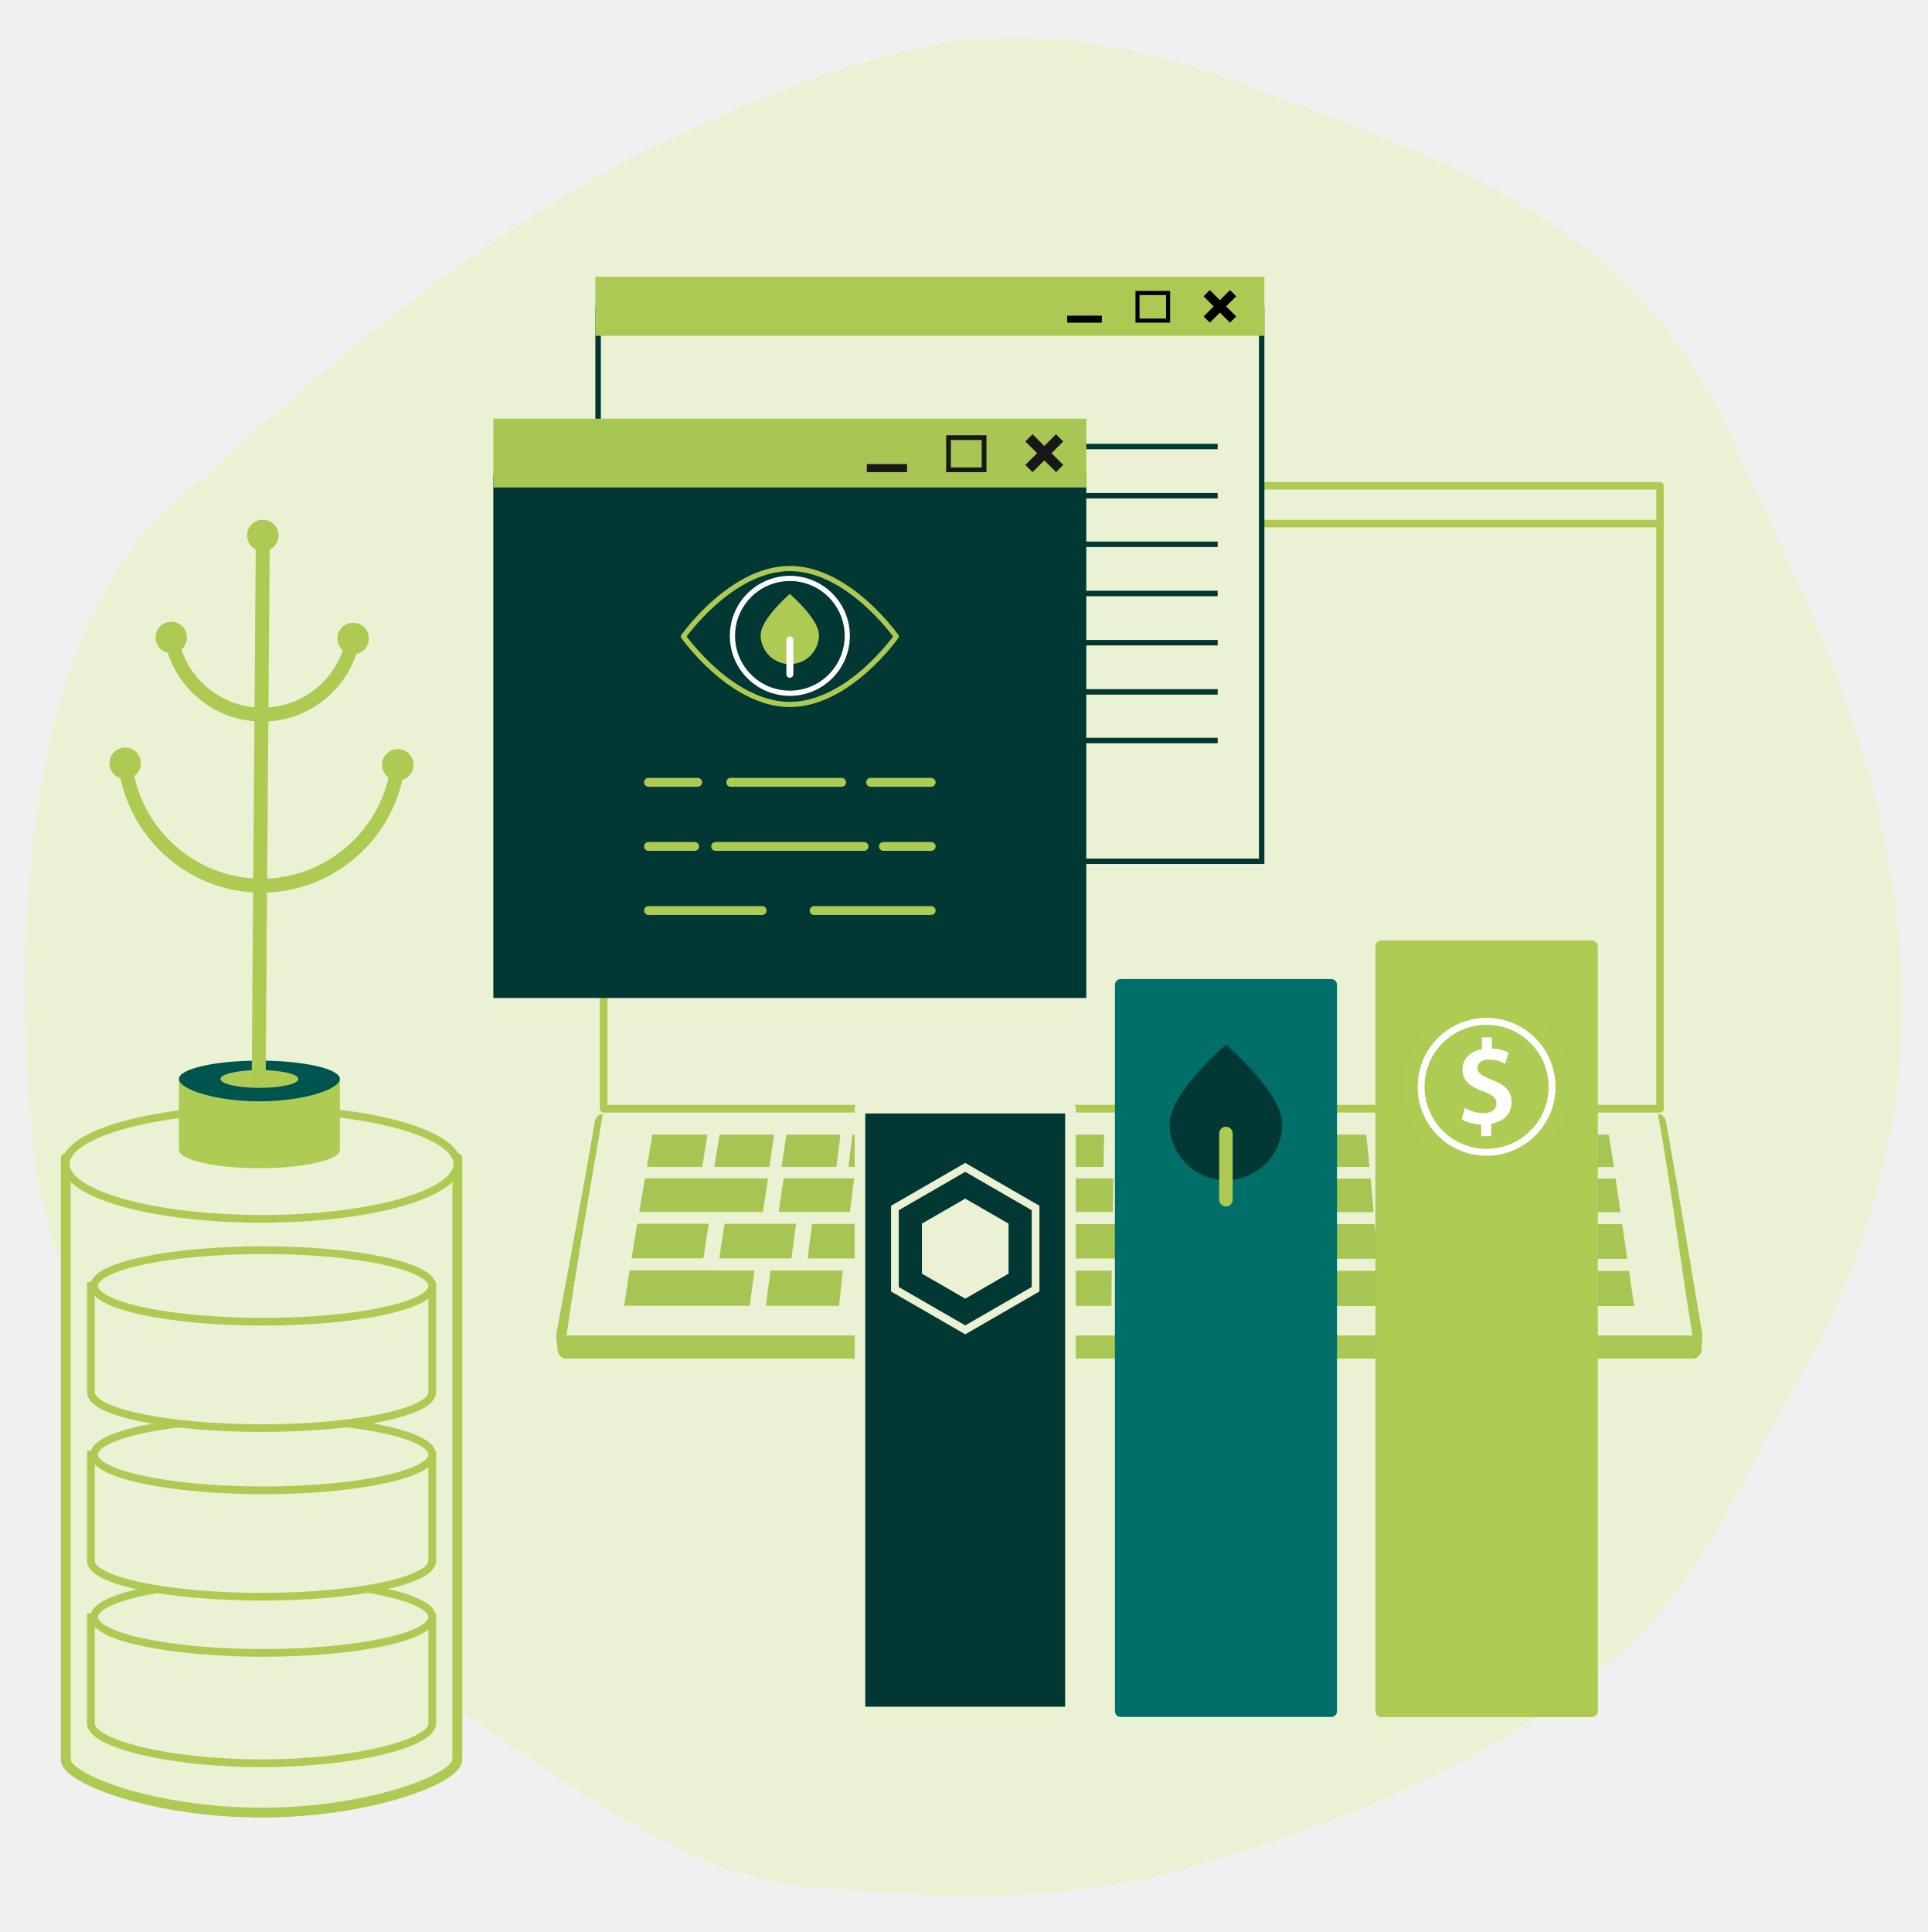
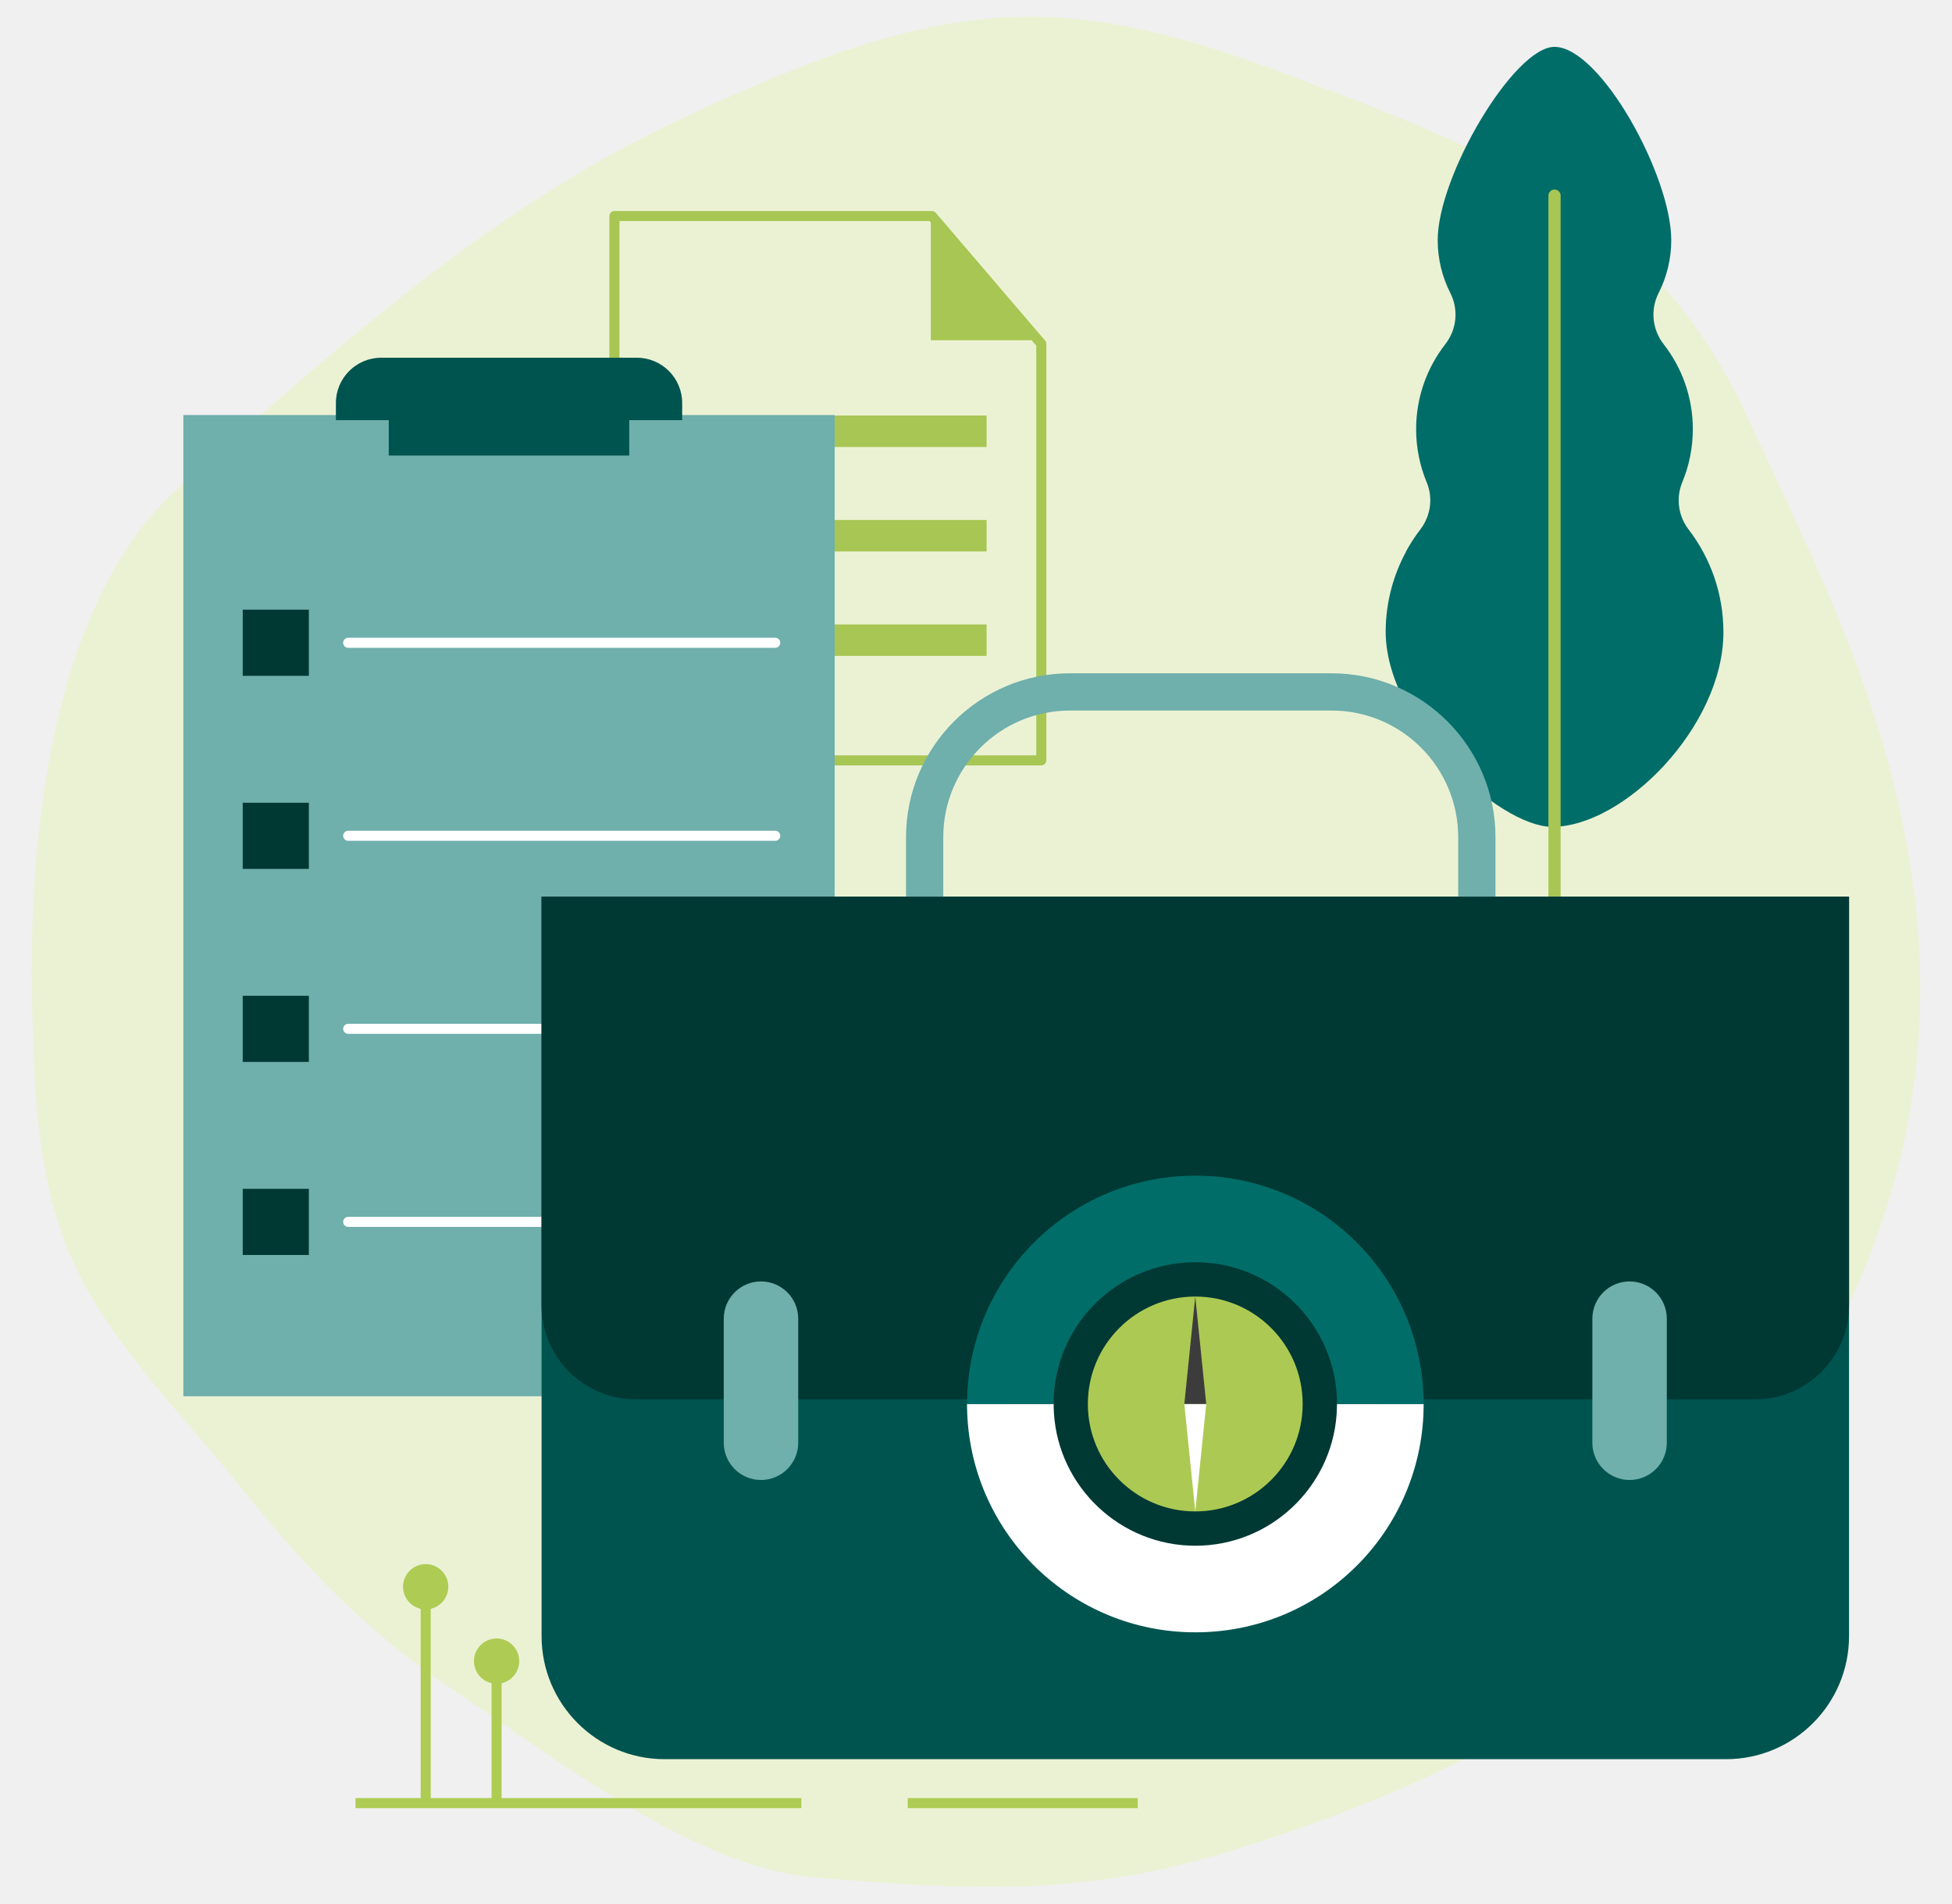
- <svg xmlns="http://www.w3.org/2000/svg" width="420" height="421" viewBox="0 0 420 421" fill="none">
-   <path d="M276.25 20.268C258.59 13.648 240.17 8.108 221.31 8.188C195.9 8.298 171.75 18.558 148.63 29.108C106.08 48.528 72.52 78.968 37.64 109.878C9.41 134.908 4.77 186.788 5.62 222.038C5.72 226.288 5.83 230.568 6.02 234.838C6.61 247.978 8.02 261.088 12.63 273.338C20.02 292.978 37.15 309.568 50.09 325.738C64.1 343.238 77.82 357.848 96.68 370.348C118.03 384.498 148.56 408.798 174.89 411.028C208.04 413.838 233.43 415.188 265.29 405.248C299.23 394.668 336.42 379.228 360.85 352.168C373.65 337.978 382.02 317.728 391.55 301.238C410.15 269.058 417.86 234.348 413.07 197.348C408.06 158.628 392.85 128.948 376.8 94.328C356.19 49.878 319.98 36.668 276.24 20.268H276.25Z" fill="#EBF2D4" />
-   <path d="M361.11 244.668H131.57C129.05 259.608 123.17 291.008 123.17 291.008L123.47 294.098H368.83L369.03 291.008C369.03 291.008 363.91 260.048 361.11 244.668Z" fill="#A9C753" stroke="#A9C753" stroke-width="3.92" stroke-linecap="round" stroke-linejoin="round" />
-   <path d="M361.11 241.578H131.57C128.79 258.048 125.78 274.468 123.47 291.008H368.83C366.13 274.548 364.1 257.988 361.11 241.578Z" fill="#EBF2D4" />
-   <path d="M211.58 254.278C207.63 254.278 203.68 254.278 199.73 254.278C200.02 251.418 200.17 250.008 200.44 247.248C204.34 247.248 208.24 247.248 212.13 247.248C211.92 250.008 211.81 251.418 211.58 254.278Z" fill="#A7C553" />
-   <path d="M226.02 254.288C222.08 254.288 218.13 254.288 214.19 254.288C214.41 251.428 214.51 250.018 214.7 247.258C218.59 247.258 222.47 247.258 226.36 247.258C226.24 250.028 226.17 251.428 226.02 254.288Z" fill="#A7C553" />
-   <path d="M240.491 254.288C236.551 254.288 232.611 254.288 228.671 254.288C228.801 251.428 228.871 250.018 228.971 247.258C232.851 247.258 236.731 247.258 240.611 247.258C240.571 250.028 240.551 251.438 240.491 254.298V254.288Z" fill="#A7C553" />
-   <path d="M254.911 254.288C250.971 254.288 247.031 254.288 243.101 254.288C243.151 251.428 243.161 250.018 243.181 247.248C247.061 247.248 250.941 247.248 254.811 247.248C254.861 250.018 254.881 251.428 254.911 254.288Z" fill="#A7C553" />
-   <path d="M269.481 254.288C265.541 254.288 261.601 254.288 257.661 254.288C257.621 251.428 257.591 250.018 257.521 247.248C261.401 247.248 265.281 247.248 269.161 247.248C269.301 250.018 269.361 251.428 269.471 254.288H269.481Z" fill="#A7C553" />
-   <path d="M283.97 254.298C280.02 254.298 276.08 254.298 272.13 254.298C272 251.438 271.93 250.028 271.78 247.258C275.67 247.258 279.56 247.258 283.45 247.258C283.67 250.028 283.77 251.438 283.97 254.298Z" fill="#A7C553" />
-   <path d="M298.45 254.298C294.5 254.298 290.54 254.298 286.59 254.298C286.38 251.438 286.27 250.028 286.03 247.258C289.93 247.258 293.84 247.258 297.74 247.258C298.04 250.028 298.18 251.438 298.45 254.298Z" fill="#A7C553" />
-   <path d="M322.34 254.308C318.36 254.308 314.39 254.308 310.41 254.308C310.08 251.438 309.92 250.028 309.57 247.258C313.51 247.258 317.45 247.258 321.38 247.258C321.78 250.028 321.97 251.438 322.34 254.308Z" fill="#A7C553" />
-   <path d="M337.011 254.308C333.021 254.308 329.021 254.308 325.031 254.308C324.651 251.438 324.461 250.028 324.051 247.258C328.021 247.258 331.981 247.258 335.951 247.258C336.391 250.028 336.601 251.438 337.021 254.308H337.011Z" fill="#A7C553" />
-   <path d="M351.7 254.308C347.69 254.308 343.67 254.308 339.66 254.308C339.24 251.438 339.02 250.028 338.58 247.258C342.58 247.258 346.58 247.258 350.58 247.258C351.05 250.028 351.27 251.438 351.71 254.308H351.7Z" fill="#A7C553" />
-   <path d="M323.56 264.148C319.53 264.148 315.5 264.148 311.48 264.148C311.17 261.178 311.01 259.708 310.69 256.818C314.68 256.818 318.67 256.818 322.66 256.818C323.03 259.718 323.2 261.188 323.56 264.148Z" fill="#A7C553" />
-   <path d="M338.371 264.148C334.341 264.148 330.311 264.148 326.271 264.148C325.901 261.178 325.721 259.708 325.351 256.818C329.351 256.818 333.361 256.818 337.361 256.818C337.771 259.718 337.971 261.188 338.371 264.158V264.148Z" fill="#A7C553" />
-   <path d="M353.151 264.158C349.111 264.158 345.081 264.158 341.041 264.158C340.631 261.188 340.431 259.718 340.021 256.818C344.041 256.818 348.061 256.818 352.081 256.818C352.511 259.718 352.731 261.188 353.151 264.158Z" fill="#A7C553" />
-   <path d="M324.791 274.288C320.711 274.288 316.631 274.288 312.551 274.288C312.231 271.248 312.071 269.738 311.761 266.748C315.801 266.748 319.841 266.748 323.881 266.748C324.241 269.738 324.421 271.248 324.791 274.288Z" fill="#A7C553" />
-   <path d="M339.741 274.298C335.671 274.298 331.601 274.298 327.531 274.298C327.151 271.258 326.971 269.748 326.601 266.758C330.641 266.758 334.681 266.758 338.731 266.758C339.131 269.748 339.331 271.258 339.751 274.298H339.741Z" fill="#A7C553" />
-   <path d="M354.61 274.298C350.55 274.298 346.49 274.298 342.43 274.298C342.01 271.258 341.81 269.748 341.4 266.758C345.44 266.758 349.49 266.758 353.53 266.758C353.96 269.748 354.17 271.258 354.61 274.298Z" fill="#A7C553" />
-   <path d="M326.091 284.598C321.961 284.598 317.831 284.598 313.701 284.598C313.341 281.518 313.171 279.987 312.841 276.938C316.931 276.938 321.031 276.938 325.121 276.938C325.501 279.987 325.691 281.518 326.101 284.598H326.091Z" fill="#A7C553" />
-   <path d="M341.19 284.598C337.08 284.598 332.97 284.598 328.87 284.598C328.45 281.528 328.26 279.987 327.87 276.938C331.95 276.938 336.03 276.938 340.11 276.938C340.53 279.987 340.74 281.518 341.2 284.598H341.19Z" fill="#A7C553" />
-   <path d="M356.141 284.608C352.061 284.608 347.981 284.608 343.901 284.608C343.441 281.538 343.231 279.998 342.801 276.948C346.861 276.948 350.931 276.948 354.991 276.948C355.441 279.998 355.661 281.528 356.141 284.598V284.608Z" fill="#A7C553" />
-   <path d="M153.02 254.268C149 254.268 144.99 254.268 140.98 254.268C141.47 251.418 141.71 250.008 142.18 247.248C146.18 247.248 150.18 247.248 154.18 247.248C153.73 250.008 153.5 251.418 153.03 254.268H153.02Z" fill="#A7C553" />
-   <path d="M167.651 254.268C163.661 254.268 159.661 254.268 155.671 254.268C156.141 251.418 156.361 250.008 156.811 247.248C160.781 247.248 164.741 247.248 168.711 247.248C168.301 250.008 168.091 251.418 167.661 254.268H167.651Z" fill="#A7C553" />
-   <path d="M182.26 254.278C178.28 254.278 174.31 254.278 170.33 254.278C170.75 251.418 170.96 250.018 171.36 247.248C175.3 247.248 179.24 247.248 183.17 247.248C182.82 250.008 182.63 251.418 182.26 254.278Z" fill="#A7C553" />
-   <path d="M196.78 254.278C192.82 254.278 188.86 254.278 184.89 254.278C185.25 251.418 185.43 250.018 185.77 247.248C189.69 247.248 193.6 247.248 197.52 247.248C197.24 250.008 197.08 251.418 196.77 254.278H196.78Z" fill="#A7C553" />
-   <path d="M242.5 264.108C237.33 264.108 232.17 264.108 227 264.108C227.15 261.148 227.23 259.678 227.37 256.788C232.46 256.788 237.55 256.788 242.64 256.788C242.59 259.678 242.56 261.148 242.5 264.108Z" fill="#A7C553" />
-   <path d="M261.42 264.118C256.25 264.118 251.09 264.118 245.92 264.118C245.96 261.158 245.98 259.688 246.01 256.798C251.1 256.798 256.19 256.798 261.28 256.798C261.34 259.688 261.36 261.158 261.42 264.118Z" fill="#A7C553" />
-   <path d="M280.4 264.128C275.23 264.128 270.06 264.128 264.9 264.128C264.83 261.168 264.79 259.698 264.71 256.808C269.8 256.808 274.9 256.808 279.99 256.808C280.16 259.698 280.24 261.168 280.4 264.138V264.128Z" fill="#A7C553" />
-   <path d="M299.34 264.138C294.17 264.138 289 264.138 283.83 264.138C283.65 261.168 283.56 259.708 283.38 256.808C288.49 256.808 293.59 256.808 298.7 256.808C298.97 259.698 299.09 261.168 299.35 264.138H299.34Z" fill="#A7C553" />
-   <path d="M166.26 264.078C157.27 264.078 148.28 264.078 139.3 264.068C139.8 261.108 140.05 259.648 140.55 256.768C149.49 256.768 158.43 256.768 167.36 256.768C166.92 259.648 166.7 261.118 166.26 264.078Z" fill="#A7C553" />
-   <path d="M185.219 264.088C180.039 264.088 174.859 264.088 169.689 264.088C170.119 261.128 170.339 259.668 170.759 256.778C175.889 256.778 181.009 256.778 186.139 256.778C185.779 259.668 185.589 261.128 185.219 264.088Z" fill="#A7C553" />
-   <path d="M204.22 264.098C199.05 264.098 193.88 264.098 188.7 264.098C189.05 261.138 189.23 259.678 189.58 256.788C194.69 256.788 199.8 256.788 204.91 256.788C204.64 259.678 204.5 261.138 204.22 264.098Z" fill="#A7C553" />
-   <path d="M223.151 264.098C217.981 264.098 212.811 264.098 207.641 264.098C207.901 261.138 208.031 259.668 208.281 256.788C213.381 256.788 218.471 256.788 223.571 256.788C223.401 259.678 223.311 261.138 223.141 264.108L223.151 264.098Z" fill="#A7C553" />
-   <path d="M230.731 274.238C225.461 274.238 220.191 274.238 214.931 274.238C215.131 271.198 215.241 269.688 215.461 266.708C220.651 266.708 225.851 266.708 231.041 266.708C230.911 269.688 230.851 271.198 230.741 274.238H230.731Z" fill="#A7C553" />
-   <path d="M250.021 274.248C244.751 274.248 239.481 274.248 234.211 274.248C234.301 271.208 234.361 269.698 234.461 266.718C239.651 266.718 244.851 266.718 250.041 266.718C250.031 269.708 250.021 271.208 250.021 274.248Z" fill="#A7C553" />
-   <path d="M269.38 274.258C264.11 274.258 258.84 274.258 253.57 274.258C253.55 271.218 253.55 269.708 253.54 266.728C258.73 266.728 263.93 266.728 269.12 266.728C269.22 269.718 269.27 271.228 269.38 274.258Z" fill="#A7C553" />
-   <path d="M300.22 274.278C291.1 274.278 281.98 274.278 272.86 274.268C272.73 271.228 272.67 269.718 272.55 266.738C281.55 266.738 290.55 266.738 299.55 266.748C299.81 269.738 299.94 271.248 300.21 274.288L300.22 274.278Z" fill="#A7C553" />
-   <path d="M153.28 274.197C148.06 274.197 142.84 274.197 137.62 274.197C138.11 271.157 138.36 269.647 138.86 266.667C144.06 266.667 149.25 266.667 154.45 266.667C153.98 269.647 153.74 271.157 153.28 274.197Z" fill="#A7C553" />
-   <path d="M172.45 274.207C167.21 274.207 161.97 274.207 156.74 274.207C157.19 271.167 157.42 269.657 157.89 266.677C163.09 266.677 168.28 266.677 173.48 266.677C173.07 269.657 172.86 271.167 172.46 274.207H172.45Z" fill="#A7C553" />
-   <path d="M191.74 274.217C186.49 274.217 181.24 274.217 175.99 274.217C176.38 271.177 176.58 269.668 176.98 266.688C182.17 266.688 187.37 266.688 192.56 266.688C192.23 269.668 192.06 271.177 191.74 274.217Z" fill="#A7C553" />
-   <path d="M211.001 274.228C205.741 274.228 200.481 274.228 195.221 274.228C195.521 271.188 195.681 269.678 196.001 266.698C201.191 266.698 206.391 266.698 211.581 266.698C211.341 269.678 211.231 271.188 211.001 274.228Z" fill="#A7C553" />
-   <path d="M242.21 284.568C236.84 284.568 231.47 284.568 226.09 284.568C226.19 281.478 226.25 279.948 226.38 276.888C231.68 276.888 236.97 276.888 242.27 276.888C242.23 279.938 242.22 281.478 242.21 284.558V284.568Z" fill="#A7C553" />
-   <path d="M261.89 284.578C256.52 284.578 251.14 284.578 245.77 284.578C245.76 281.498 245.77 279.958 245.78 276.908C251.08 276.908 256.37 276.908 261.67 276.908C261.74 279.958 261.78 281.498 261.89 284.578Z" fill="#A7C553" />
-   <path d="M281.6 284.577C276.23 284.577 270.87 284.577 265.5 284.577C265.38 281.497 265.33 279.957 265.23 276.907C270.52 276.907 275.81 276.907 281.11 276.907C281.29 279.957 281.39 281.497 281.6 284.577Z" fill="#A7C553" />
-   <path d="M301.19 284.587C295.84 284.587 290.49 284.587 285.15 284.587C284.92 281.507 284.82 279.967 284.62 276.917C289.9 276.917 295.19 276.917 300.47 276.917C300.75 279.967 300.89 281.507 301.2 284.577L301.19 284.587Z" fill="#A7C553" />
-   <path d="M163.4 284.538C154.28 284.538 145.16 284.538 136.03 284.538C136.48 281.438 136.72 279.898 137.2 276.848C146.27 276.848 155.34 276.848 164.42 276.858C164 279.908 163.79 281.448 163.4 284.548V284.538Z" fill="#A7C553" />
-   <path d="M182.85 284.548C177.54 284.548 172.22 284.548 166.91 284.548C167.29 281.458 167.49 279.918 167.9 276.858C173.16 276.858 178.43 276.858 183.69 276.858C183.34 279.908 183.17 281.448 182.85 284.538V284.548Z" fill="#A7C553" />
-   <path d="M202.461 284.557C197.121 284.557 191.771 284.557 186.431 284.557C186.731 281.467 186.891 279.927 187.231 276.877C192.511 276.877 197.791 276.877 203.071 276.877C202.811 279.927 202.691 281.467 202.461 284.557Z" fill="#A7C553" />
-   <path d="M222.091 284.557C216.731 284.557 211.371 284.557 206.001 284.557C206.211 281.467 206.321 279.927 206.561 276.877C211.851 276.877 217.141 276.877 222.431 276.877C222.281 279.927 222.201 281.467 222.081 284.557H222.091Z" fill="#A7C553" />
-   <path d="M361.75 113.718H131.57V241.578H361.75V113.718Z" stroke="#ADCB53" stroke-width="1.64" stroke-linecap="round" stroke-linejoin="round" />
-   <path d="M361.75 105.878H131.57V113.718H361.75V105.878Z" fill="#EBF2D4" />
-   <path d="M361.75 105.858H131.57V241.578H361.75V105.858Z" fill="#EBF2D4" stroke="#ADCB53" stroke-width="1.64" stroke-linecap="round" stroke-linejoin="round" />
-   <path d="M131.57 114.098H361.75" stroke="#ADCB53" stroke-width="1.64" stroke-linecap="round" stroke-linejoin="round" />
-   <path d="M244.23 372.878H290.1V214.618H244.23L244.23 372.878Z" fill="#006E69" stroke="#006E69" stroke-width="2.53" stroke-linecap="round" stroke-linejoin="round" />
-   <path d="M187.41 373.058H233.28L233.28 241.478H187.41V373.058Z" fill="#013834" stroke="#EBF2D4" stroke-width="2.31" stroke-linecap="round" stroke-linejoin="round" />
-   <path d="M346.9 206.228H301.03V372.878H346.9V206.228Z" fill="#ADCB53" stroke="#ADCB53" stroke-width="2.6" stroke-linecap="round" stroke-linejoin="round" />
-   <path d="M99.67 253.278H14.33V383.948H14.4C14.36 384.088 14.33 384.228 14.33 384.368C14.33 388.528 33.43 395.908 57 395.908C80.57 395.908 99.67 388.528 99.67 384.368C99.67 384.228 99.64 384.088 99.6 383.948H99.67V253.278Z" fill="#EBF2D4" />
-   <path d="M99.67 252.348H14.33V383.018H14.4C14.36 383.158 14.33 383.298 14.33 383.438C14.33 387.598 33.43 394.978 57 394.978C80.57 394.978 99.67 387.598 99.67 383.438C99.67 383.298 99.64 383.158 99.6 383.018H99.67V252.348Z" stroke="#ADCB53" stroke-width="2.15" stroke-linecap="round" stroke-linejoin="round" />
-   <path d="M19.811 352.378V375.558C19.811 379.868 36.461 384.228 57.001 384.228C77.541 384.228 94.191 379.868 94.191 375.558V352.378H19.811Z" fill="#EBF2D4" stroke="#ADCB53" stroke-width="1.68" stroke-miterlimit="10" />
-   <path d="M57.351 360.178C77.697 360.178 94.191 356.686 94.191 352.378C94.191 348.07 77.697 344.578 57.351 344.578C37.005 344.578 20.511 348.07 20.511 352.378C20.511 356.686 37.005 360.178 57.351 360.178Z" fill="#EBF2D4" stroke="#ADCB53" stroke-width="1.68" stroke-miterlimit="10" />
-   <path d="M19.811 316.958V340.138C19.811 344.448 36.461 347.938 57.001 347.938C77.541 347.938 94.191 344.448 94.191 340.138V316.958H19.811Z" fill="#EBF2D4" stroke="#ADCB53" stroke-width="1.68" stroke-miterlimit="10" />
-   <path d="M57.351 324.758C77.697 324.758 94.191 321.266 94.191 316.958C94.191 312.65 77.697 309.158 57.351 309.158C37.005 309.158 20.511 312.65 20.511 316.958C20.511 321.266 37.005 324.758 57.351 324.758Z" fill="#EBF2D4" stroke="#ADCB53" stroke-width="1.68" stroke-miterlimit="10" />
-   <path d="M19.811 280.218V303.398C19.811 307.708 36.461 311.198 57.001 311.198C77.541 311.198 94.191 307.708 94.191 303.398V280.218H19.811Z" fill="#EBF2D4" stroke="#ADCB53" stroke-width="1.68" stroke-miterlimit="10" />
-   <path d="M57.351 288.018C77.697 288.018 94.191 284.526 94.191 280.218C94.191 275.91 77.697 272.418 57.351 272.418C37.005 272.418 20.511 275.91 20.511 280.218C20.511 284.526 37.005 288.018 57.351 288.018Z" fill="#EBF2D4" stroke="#ADCB53" stroke-width="1.68" stroke-miterlimit="10" />
-   <path d="M57 265.598C80.566 265.598 99.67 260.248 99.67 253.648C99.67 247.048 80.566 241.698 57 241.698C33.434 241.698 14.33 247.048 14.33 253.648C14.33 260.248 33.434 265.598 57 265.598Z" fill="#EBF2D4" stroke="#ADCB53" stroke-width="1.68" stroke-miterlimit="10" />
-   <path d="M74.07 235.118H38.99V250.288H39.03C39 250.378 38.99 250.468 38.99 250.558C38.99 252.768 46.84 254.558 56.53 254.558C66.22 254.558 74.07 252.768 74.07 250.558C74.07 250.468 74.05 250.378 74.03 250.288H74.07V235.118Z" fill="#AECC53" />
-   <path d="M74.07 235.118C74.07 237.328 66.22 239.988 56.53 239.988C46.84 239.988 38.99 237.328 38.99 235.118C38.99 232.908 46.84 231.118 56.53 231.118C66.22 231.118 74.07 232.908 74.07 235.118Z" fill="#00544F" />
-   <path d="M56.53 237.058C61.219 237.058 65.02 236.189 65.02 235.118C65.02 234.046 61.219 233.178 56.53 233.178C51.841 233.178 48.04 234.046 48.04 235.118C48.04 236.189 51.841 237.058 56.53 237.058Z" fill="#AECC53" />
-   <path d="M76.999 138.968C75.379 148.498 67.01 155.788 57.039 155.728C47.069 155.668 38.789 148.288 37.27 138.738" stroke="#ADCB53" stroke-width="3.04" stroke-linecap="round" stroke-linejoin="round" />
-   <path d="M73.54 138.798C73.72 136.918 75.4 135.538 77.29 135.718C79.18 135.898 80.55 137.578 80.37 139.468C80.19 141.348 78.51 142.728 76.62 142.548C74.74 142.368 73.36 140.688 73.54 138.798Z" fill="#ADCB53" />
-   <path d="M40.74 138.618C40.58 136.728 38.92 135.338 37.03 135.498C35.14 135.658 33.75 137.318 33.91 139.208C34.07 141.098 35.73 142.488 37.62 142.328C39.51 142.168 40.9 140.508 40.74 138.618Z" fill="#ADCB53" />
-   <path d="M86.73 166.498C85.01 181.428 72.19 193.078 56.84 192.998C41.49 192.918 28.8 181.118 27.25 166.168" stroke="#ADCB53" stroke-width="3.04" stroke-linecap="round" stroke-linejoin="round" />
-   <path d="M83.27 166.428C83.4 164.538 85.03 163.108 86.92 163.238C88.81 163.368 90.24 164.998 90.11 166.888C89.98 168.778 88.35 170.208 86.46 170.078C84.57 169.948 83.14 168.318 83.27 166.428Z" fill="#ADCB53" />
-   <path d="M30.7 166.128C30.59 164.238 28.97 162.788 27.08 162.898C25.19 163.008 23.74 164.628 23.85 166.518C23.96 168.408 25.58 169.858 27.47 169.748C29.36 169.638 30.81 168.018 30.7 166.128Z" fill="#ADCB53" />
-   <path d="M57.27 116.508L56.37 235.208" stroke="#ADCB53" stroke-width="3.04" stroke-linecap="round" stroke-linejoin="round" />
-   <path d="M53.84 116.658C53.85 114.768 55.4 113.238 57.29 113.258C59.18 113.268 60.71 114.818 60.69 116.708C60.68 118.598 59.13 120.128 57.24 120.108C55.35 120.098 53.82 118.548 53.84 116.658Z" fill="#ADCB53" />
-   <path d="M274.95 67.358H130.34V187.688H274.95V67.358Z" fill="#EBF2D4" />
-   <path d="M274.36 67.948V187.088H130.94V67.948H274.36ZM275.54 66.768H129.74V188.278H275.54V66.768Z" fill="#013834" />
-   <path d="M146.33 97.298H265.36" stroke="#013834" stroke-width="1.19" stroke-miterlimit="10" />
-   <path d="M146.33 108.018H265.36" stroke="#013834" stroke-width="1.19" stroke-miterlimit="10" />
-   <path d="M146.33 118.608H265.36" stroke="#013834" stroke-width="1.19" stroke-miterlimit="10" />
-   <path d="M146.33 129.328H265.36" stroke="#013834" stroke-width="1.19" stroke-miterlimit="10" />
-   <path d="M146.33 140.048H265.36" stroke="#013834" stroke-width="1.19" stroke-miterlimit="10" />
-   <path d="M146.33 150.768H265.36" stroke="#013834" stroke-width="1.19" stroke-miterlimit="10" />
-   <path d="M146.33 161.368H265.36" stroke="#013834" stroke-width="1.19" stroke-miterlimit="10" />
-   <path d="M275.54 60.298H129.74V73.178H275.54V60.298Z" fill="#ACCA53" />
-   <path d="M268.045 63.212L262.296 68.96L263.646 70.311L269.395 64.562L268.045 63.212Z" fill="black" />
-   <path d="M263.646 63.212L262.296 64.562L268.045 70.311L269.395 68.96L263.646 63.212Z" fill="black" />
-   <path d="M254.11 64.288V69.428H248.33V64.288H254.11ZM255 63.398H247.45V70.308H255V63.398Z" fill="black" />
-   <path d="M240.12 68.788H232.57V70.318H240.12V68.788Z" fill="black" />
-   <path d="M108.13 216.868V104.058L236.12 103.728V216.868H108.13Z" fill="#013834" />
-   <path d="M235.51 104.338V216.258H108.74V104.668L235.51 104.338ZM236.73 103.108L107.51 103.438V217.468H236.73V103.098V103.108Z" fill="#013834" />
-   <path d="M236.74 91.237H107.52V106.218H236.74V91.237Z" fill="#A8C653" />
-   <path d="M231.705 96.2L230.135 94.63L223.446 101.319L225.015 102.889L231.705 96.2Z" fill="#181818" />
-   <path d="M230.138 102.882L231.708 101.312L225.019 94.623L223.449 96.193L230.138 102.882Z" fill="#181818" />
-   <path d="M213.939 95.878V101.858H207.219V95.878H213.939ZM214.969 94.848H206.189V102.888H214.969V94.848Z" fill="#181818" />
-   <path d="M197.67 101.118H188.89V102.888H197.67V101.118Z" fill="#181818" />
-   <path d="M189.729 170.478H202.929" stroke="#ADCB53" stroke-width="1.93" stroke-linecap="round" stroke-linejoin="round" />
-   <path d="M159.239 170.478H183.409" stroke="#ADCB53" stroke-width="1.93" stroke-linecap="round" stroke-linejoin="round" />
-   <path d="M141.319 170.478H152.039" stroke="#ADCB53" stroke-width="1.93" stroke-linecap="round" stroke-linejoin="round" />
-   <path d="M192.51 184.448H202.93" stroke="#ADCB53" stroke-width="1.93" stroke-linecap="round" stroke-linejoin="round" />
-   <path d="M141.319 184.448H151.379" stroke="#ADCB53" stroke-width="1.93" stroke-linecap="round" stroke-linejoin="round" />
-   <path d="M155.949 184.448H188.299" stroke="#ADCB53" stroke-width="1.93" stroke-linecap="round" stroke-linejoin="round" />
-   <path d="M177.419 198.417H202.929" stroke="#ADCB53" stroke-width="1.93" stroke-linecap="round" stroke-linejoin="round" />
-   <path d="M141.319 198.417H166.089" stroke="#ADCB53" stroke-width="1.93" stroke-linecap="round" stroke-linejoin="round" />
-   <path d="M195.319 138.697C195.319 138.697 184.939 153.507 172.129 153.507C159.319 153.507 148.939 138.697 148.939 138.697C148.939 138.697 159.319 123.887 172.129 123.887C184.939 123.887 195.319 138.697 195.319 138.697Z" stroke="#ACCA53" stroke-width="1.13" stroke-linecap="round" stroke-linejoin="round" />
-   <path d="M172.129 151.067C179.038 151.067 184.639 145.466 184.639 138.557C184.639 131.648 179.038 126.047 172.129 126.047C165.22 126.047 159.619 131.648 159.619 138.557C159.619 145.466 165.22 151.067 172.129 151.067Z" stroke="white" stroke-width="1.13" stroke-miterlimit="10" />
-   <path d="M178.47 138.377C178.47 141.887 175.63 144.727 172.12 144.727C168.61 144.727 165.77 141.887 165.77 138.377C165.77 134.867 172.12 129.417 172.12 129.417C172.12 129.417 178.47 134.867 178.47 138.377Z" fill="#ADCB53" />
-   <path d="M172.129 147.688C171.709 147.688 171.369 147.348 171.369 146.928V139.448C171.369 139.028 171.709 138.688 172.129 138.688C172.549 138.688 172.889 139.028 172.889 139.448V146.928C172.889 147.348 172.549 147.688 172.129 147.688Z" fill="white" />
-   <path d="M225.68 280.938V263.238L210.35 254.378L195.02 263.238V280.938L210.35 289.788L225.68 280.938Z" stroke="#EBF2D4" stroke-width="1.68" stroke-miterlimit="10" />
-   <path d="M219.789 277.538V266.638L210.349 261.188L200.909 266.638V277.538L210.349 282.988L219.789 277.538Z" fill="#EBF2D4" />
-   <path d="M323.96 255.088C334.045 255.088 342.22 246.912 342.22 236.828C342.22 226.743 334.045 218.568 323.96 218.568C313.875 218.568 305.7 226.743 305.7 236.828C305.7 246.912 313.875 255.088 323.96 255.088Z" fill="#AECC53" />
-   <path d="M322.791 247.608V245.048C321.131 244.998 319.471 244.518 318.521 243.888L319.231 241.408C320.261 242.018 321.731 242.568 323.341 242.568C324.951 242.568 326.131 241.748 326.131 240.488C326.131 239.298 325.211 238.538 323.261 237.828C320.491 236.828 318.701 235.558 318.701 233.108C318.701 230.838 320.281 229.108 322.941 228.628V226.048H325.101V228.498C326.761 228.548 327.891 228.948 328.741 229.368L328.031 231.788C327.401 231.498 326.241 230.888 324.451 230.888C322.661 230.888 321.951 231.838 321.951 232.728C321.951 233.808 322.901 234.418 325.141 235.308C328.091 236.418 329.411 237.838 329.411 240.178C329.411 242.518 327.861 244.398 324.961 244.868V247.578H322.801L322.791 247.608Z" fill="white" />
-   <path d="M323.96 251.098C331.842 251.098 338.23 244.709 338.23 236.828C338.23 228.947 331.842 222.558 323.96 222.558C316.079 222.558 309.69 228.947 309.69 236.828C309.69 244.709 316.079 251.098 323.96 251.098Z" stroke="white" stroke-width="1.5" stroke-miterlimit="10" />
-   <path d="M267.161 256.558C260.741 256.558 255.511 251.328 255.511 244.908C255.511 239.168 265.071 230.288 267.161 228.428C269.251 230.298 278.811 239.168 278.811 244.908C278.811 251.328 273.581 256.558 267.161 256.558Z" fill="#013834" />
-   <path d="M267.16 229.238C270.85 232.578 278.2 240.188 278.2 244.908C278.2 250.998 273.25 255.948 267.16 255.948C261.07 255.948 256.12 250.998 256.12 244.908C256.12 240.188 263.46 232.578 267.16 229.238ZM267.16 227.608C267.16 227.608 254.9 238.138 254.9 244.908C254.9 251.678 260.39 257.168 267.16 257.168C273.93 257.168 279.42 251.678 279.42 244.908C279.42 238.138 267.16 227.608 267.16 227.608Z" fill="#013834" />
-   <path d="M267.16 262.898C266.35 262.898 265.69 262.238 265.69 261.428V246.988C265.69 246.178 266.35 245.518 267.16 245.518C267.97 245.518 268.63 246.178 268.63 246.988V261.428C268.63 262.238 267.97 262.898 267.16 262.898Z" fill="#ADCB53" />
+ <svg xmlns="http://www.w3.org/2000/svg" width="400" height="390" viewBox="0 0 400 390" fill="none">
+   <path d="M262.7 14.85C245.99 8.59 228.55 3.34 210.71 3.42C186.66 3.53 163.81 13.23 141.93 23.22C101.66 41.6 69.9 70.4 36.89 99.66C10.17 123.34 5.78 172.44 6.59 205.8C6.69 209.82 6.79 213.87 6.97 217.91C7.53 230.35 8.87 242.75 13.23 254.34C20.22 272.93 36.43 288.63 48.68 303.93C61.94 320.5 74.93 334.32 92.77 346.14C112.97 359.53 141.86 382.53 166.79 384.64C198.16 387.29 222.19 388.57 252.34 379.17C284.46 369.16 319.66 354.55 342.77 328.94C354.89 315.51 362.8 296.35 371.82 280.74C389.42 250.28 396.71 217.44 392.19 182.43C387.45 145.78 373.05 117.7 357.87 84.94C338.37 42.87 304.1 30.37 262.7 14.86V14.85Z" fill="#EBF2D4" />
+   <path d="M213.38 156.81H125.91C125.34 156.81 124.88 156.35 124.88 155.78V44.26C124.88 43.69 125.34 43.23 125.91 43.23H190.97C191.27 43.23 191.56 43.36 191.75 43.59L214.16 69.78C214.32 69.97 214.41 70.2 214.41 70.45V155.78C214.41 156.35 213.95 156.81 213.38 156.81ZM126.94 154.75H212.35V70.83L190.5 45.29H126.94V154.75Z" fill="#A8C653" />
+   <path d="M190.74 69.71H212.96L190.74 43.99V69.71Z" fill="#A8C653" />
+   <path d="M202.17 85.13H139.58V91.58H202.17V85.13Z" fill="#A8C653" />
+   <path d="M202.17 106.53H139.58V112.98H202.17V106.53Z" fill="#A8C653" />
+   <path d="M202.17 127.93H139.58V134.38H202.17V127.93Z" fill="#A8C653" />
+   <path d="M171.04 85.03H37.57V286.06H171.04V85.03Z" fill="#6FAFAC" />
+   <path d="M78.1 73.29H130.51C135.63 73.29 139.79 77.45 139.79 82.57V86.08H68.83V82.57C68.83 77.45 72.99 73.29 78.11 73.29H78.1Z" fill="#00544F" />
+   <path d="M128.94 84.77H79.66V93.33H128.94V84.77Z" fill="#00544F" />
+   <path d="M63.29 124.91H49.74V138.46H63.29V124.91Z" fill="#003834" />
+   <path d="M158.86 132.72H71.35C70.78 132.72 70.32 132.26 70.32 131.69C70.32 131.12 70.78 130.66 71.35 130.66H158.86C159.43 130.66 159.89 131.12 159.89 131.69C159.89 132.26 159.43 132.72 158.86 132.72Z" fill="white" />
+   <path d="M63.29 164.46H49.74V178.01H63.29V164.46Z" fill="#003834" />
+   <path d="M158.86 172.26H71.35C70.78 172.26 70.32 171.8 70.32 171.23C70.32 170.66 70.78 170.2 71.35 170.2H158.86C159.43 170.2 159.89 170.66 159.89 171.23C159.89 171.8 159.43 172.26 158.86 172.26Z" fill="white" />
+   <path d="M63.29 204.01H49.74V217.56H63.29V204.01Z" fill="#003834" />
+   <path d="M158.86 211.81H71.35C70.78 211.81 70.32 211.35 70.32 210.78C70.32 210.21 70.78 209.75 71.35 209.75H158.86C159.43 209.75 159.89 210.21 159.89 210.78C159.89 211.35 159.43 211.81 158.86 211.81Z" fill="white" />
+   <path d="M63.29 243.56H49.74V257.11H63.29V243.56Z" fill="#003834" />
+   <path d="M158.86 251.36H71.35C70.78 251.36 70.32 250.9 70.32 250.33C70.32 249.76 70.78 249.3 71.35 249.3H158.86C159.43 249.3 159.89 249.76 159.89 250.33C159.89 250.9 159.43 251.36 158.86 251.36Z" fill="white" />
+   <path d="M288.13 113.01C285.53 117.8 284.02 123.27 283.95 129.09C283.72 148.09 307.16 169.4 318.06 169.4C332.79 169.4 353.16 148.8 353.16 129.52C353.16 121.61 350.5 114.31 346.03 108.48C343.9 105.71 343.39 102.03 344.73 98.8C346.12 95.45 346.89 91.78 346.89 87.93C346.89 81.37 344.66 75.33 340.92 70.53C338.56 67.51 338.15 63.43 339.89 60.01C341.54 56.76 342.47 53.09 342.47 49.19C342.47 35.98 327.94 9.6 318.54 9.6C310.28 9.6 294.61 35.98 294.61 49.19C294.61 53.08 295.54 56.76 297.19 60.01C298.93 63.43 298.52 67.51 296.16 70.53C292.42 75.33 290.19 81.37 290.19 87.93C290.19 91.78 290.96 95.45 292.35 98.8C293.69 102.02 293.18 105.69 291.06 108.46C289.96 109.89 288.97 111.41 288.1 113.01" fill="#006D68" />
+   <path d="M318.55 215.27C317.86 215.27 317.3 214.71 317.3 214.02V40.08C317.3 39.39 317.86 38.83 318.55 38.83C319.24 38.83 319.8 39.39 319.8 40.08V214.02C319.8 214.71 319.24 215.27 318.55 215.27Z" fill="#A8C653" />
+   <path d="M110.97 183.7H378.9V335.2C378.9 349.12 367.6 360.41 353.69 360.41H136.19C122.27 360.41 110.98 349.11 110.98 335.2V183.7H110.97Z" fill="#00544F" />
+   <path d="M306.44 198.96H298.81V171.51C298.81 157.2 287.17 145.57 272.87 145.57H219.24C204.93 145.57 193.29 157.21 193.29 171.51V198.96H185.66V171.51C185.66 153 200.72 137.94 219.24 137.94H272.87C291.38 137.94 306.45 153 306.45 171.51V198.96H306.44Z" fill="#6FAFAC" />
+   <path d="M110.97 183.7H378.9V267.43C378.9 278.05 370.28 286.68 359.65 286.68H130.22C119.6 286.68 110.97 278.06 110.97 267.43V183.7Z" fill="#003834" />
+   <path d="M155.94 262.53C160.15 262.53 163.57 265.95 163.57 270.16V295.58C163.57 299.79 160.15 303.21 155.94 303.21C151.73 303.21 148.31 299.79 148.31 295.58V270.16C148.31 265.95 151.73 262.53 155.94 262.53Z" fill="#6FAFAC" />
+   <path d="M333.93 262.53C338.14 262.53 341.56 265.95 341.56 270.16V295.58C341.56 299.79 338.14 303.21 333.93 303.21C329.72 303.21 326.3 299.79 326.3 295.58V270.16C326.3 265.95 329.72 262.53 333.93 262.53Z" fill="#6FAFAC" />
+   <path d="M244.93 325.87C266.044 325.87 283.16 308.754 283.16 287.64C283.16 266.526 266.044 249.41 244.93 249.41C223.816 249.41 206.7 266.526 206.7 287.64C206.7 308.754 223.816 325.87 244.93 325.87Z" fill="#003834" />
+   <path d="M291.72 287.64H273.97C273.97 287.64 273.95 289.04 273.9 289.73C272.83 304.79 260.27 316.68 244.94 316.68C229.61 316.68 216.95 304.7 215.97 289.55C215.93 288.92 215.91 287.64 215.91 287.64H198.16C198.16 287.64 198.16 288.9 198.2 289.53C199.19 314.49 219.74 334.42 244.95 334.42C270.16 334.42 290.49 314.7 291.68 289.92C291.72 289.16 291.73 287.63 291.73 287.63L291.72 287.64Z" fill="white" />
+   <path d="M198.15 287.64H215.9C215.9 271.6 228.9 258.6 244.94 258.6C260.98 258.6 273.98 271.6 273.98 287.64H291.73C291.73 261.8 270.78 240.86 244.95 240.86C219.12 240.86 198.17 261.81 198.17 287.64H198.15Z" fill="#006D68" />
+   <path d="M244.93 309.65C257.086 309.65 266.94 299.796 266.94 287.64C266.94 275.484 257.086 265.63 244.93 265.63C232.774 265.63 222.92 275.484 222.92 287.64C222.92 299.796 232.774 309.65 244.93 309.65Z" fill="#ACCA53" />
+   <path d="M247.18 287.64L244.93 309.64L242.69 287.64H247.18Z" fill="white" />
+   <path d="M242.69 287.64L244.93 265.63L247.18 287.64H242.69Z" fill="#3C3C3C" />
+   <path d="M164.21 368.38H72.85V370.44H164.21V368.38Z" fill="#AECC53" />
+   <path d="M233.15 368.38H186.01V370.44H233.15V368.38Z" fill="#AECC53" />
+   <path d="M102.79 340.09H100.73V369.41H102.79V340.09Z" fill="#AECC53" />
+   <path d="M106.4 340.32C106.4 337.76 104.32 335.68 101.76 335.68C99.2 335.68 97.12 337.76 97.12 340.32C97.12 342.88 99.2 344.96 101.76 344.96C104.32 344.96 106.4 342.88 106.4 340.32Z" fill="#AECC53" />
+   <path d="M88.26 324.84H86.2V369.41H88.26V324.84Z" fill="#AECC53" />
+   <path d="M91.87 325.08C91.87 322.52 89.79 320.44 87.23 320.44C84.67 320.44 82.59 322.52 82.59 325.08C82.59 327.64 84.67 329.72 87.23 329.72C89.79 329.72 91.87 327.64 91.87 325.08Z" fill="#AECC53" />
</svg>
